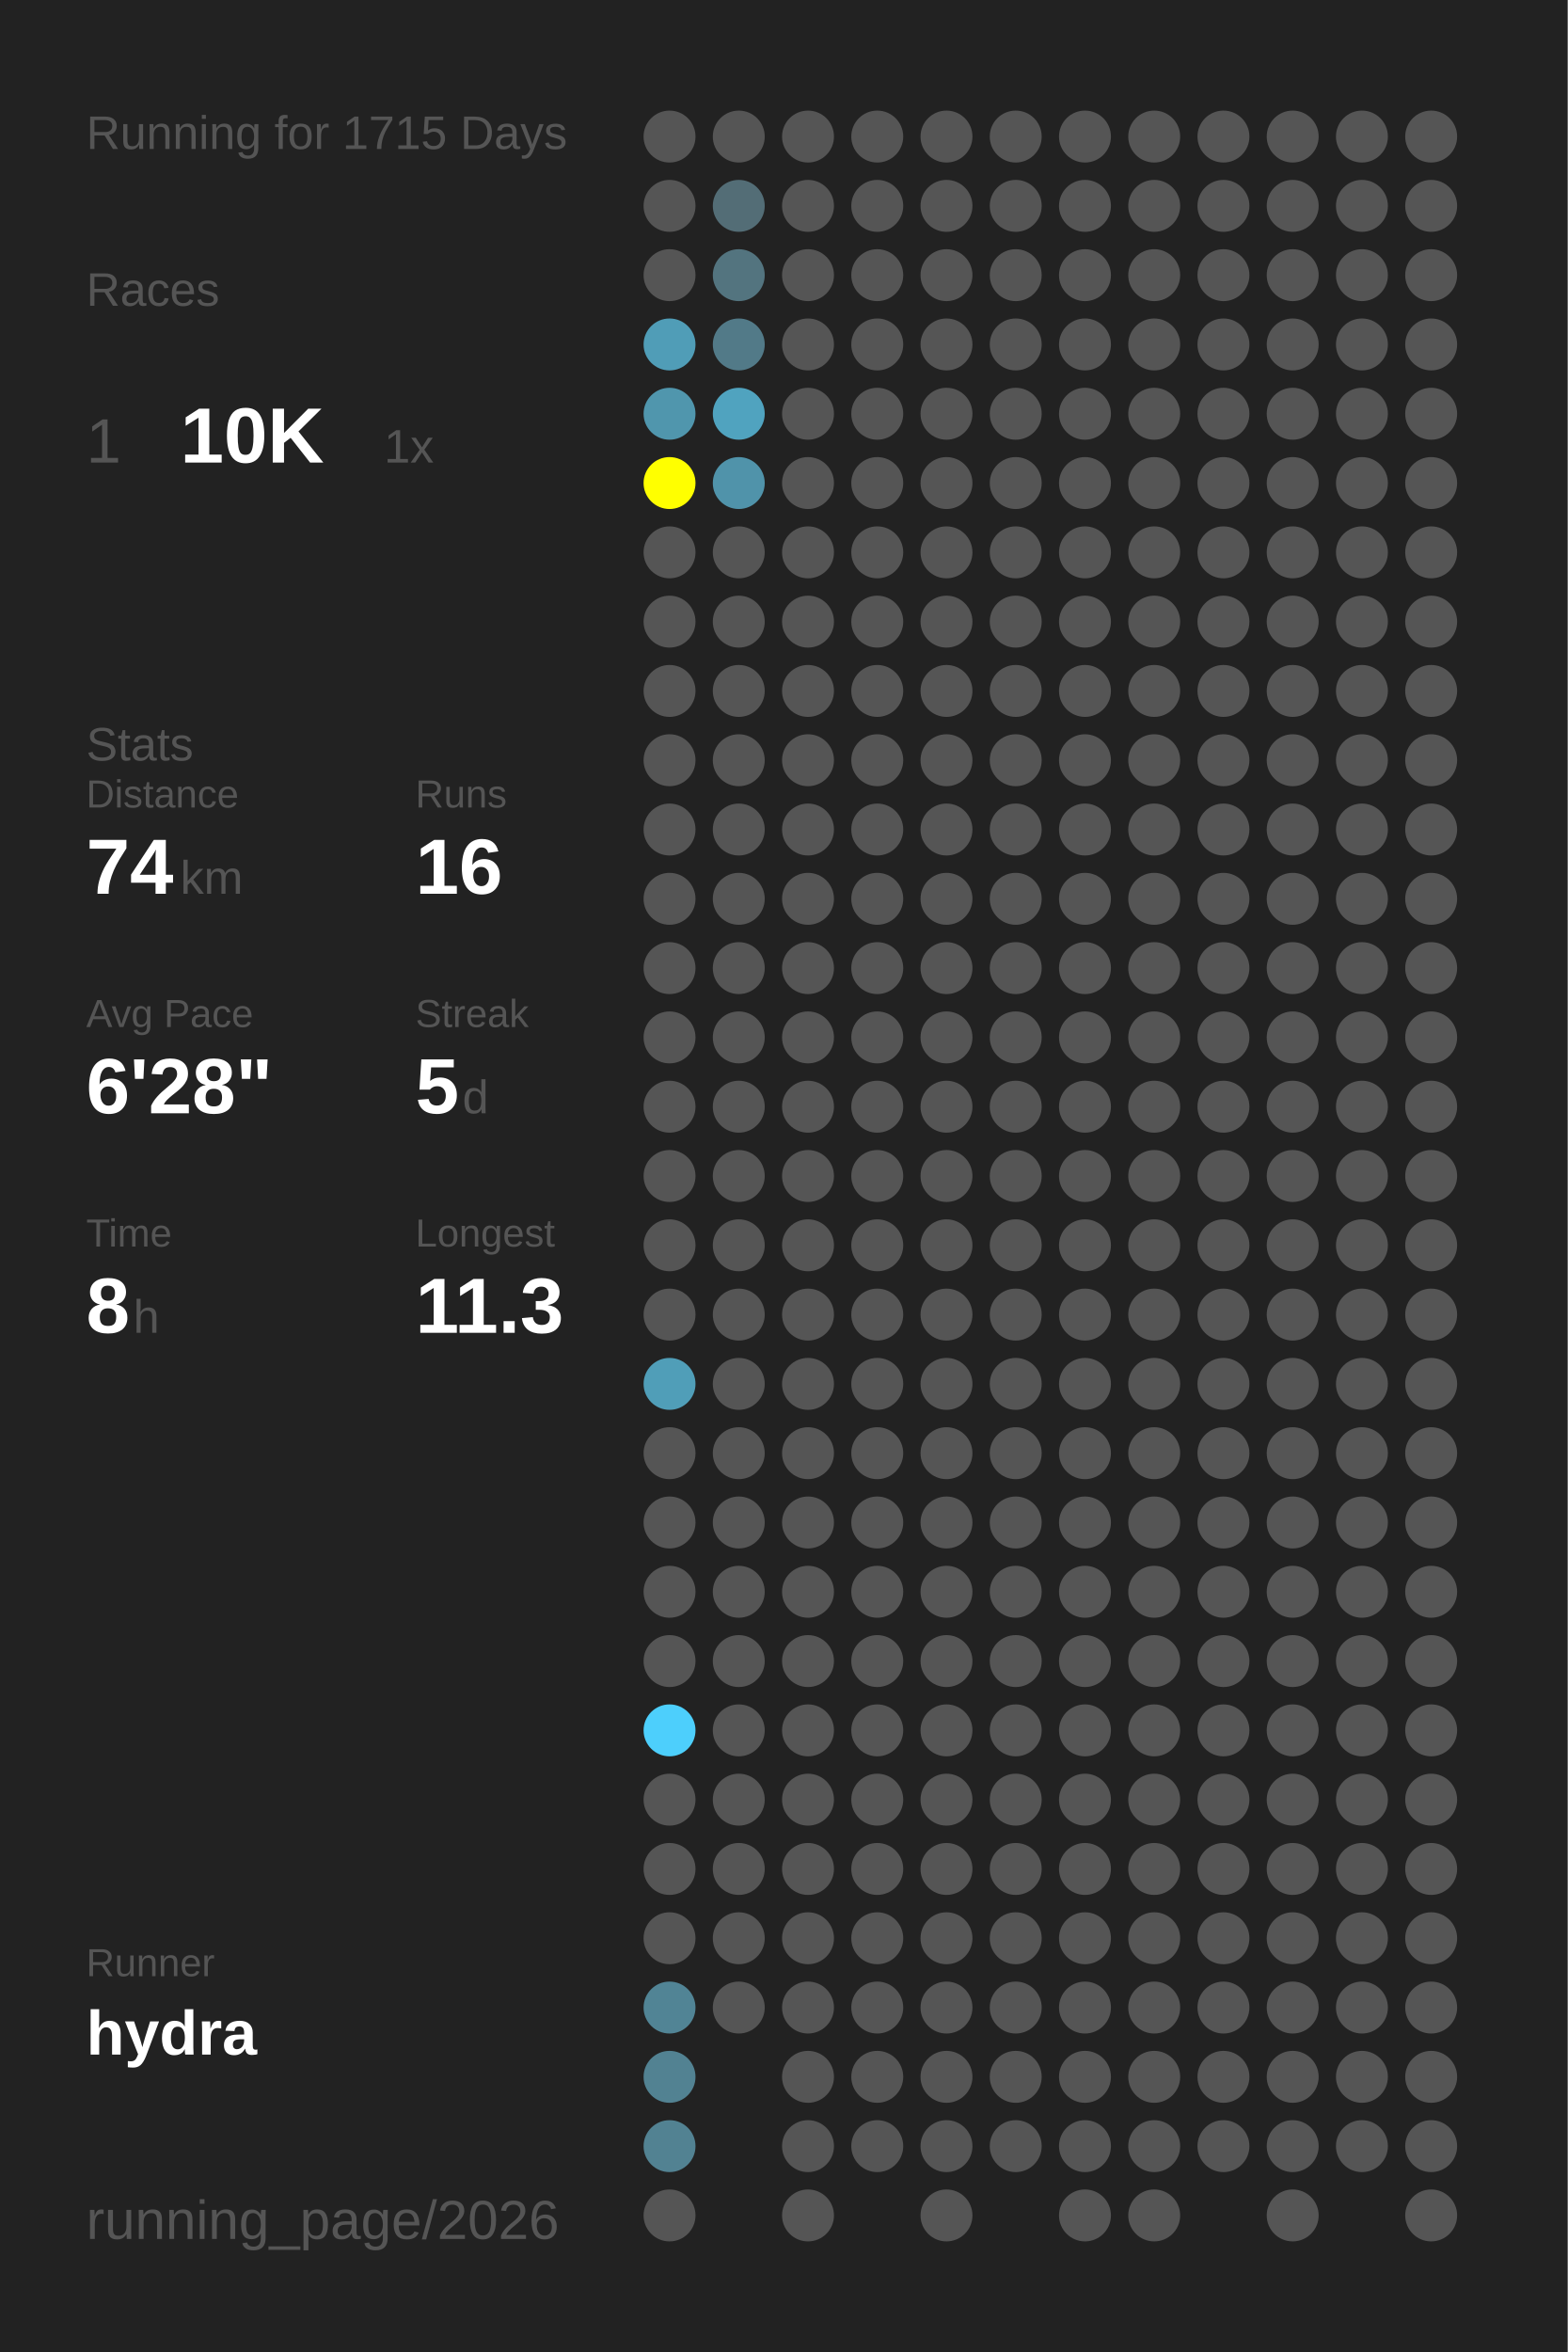
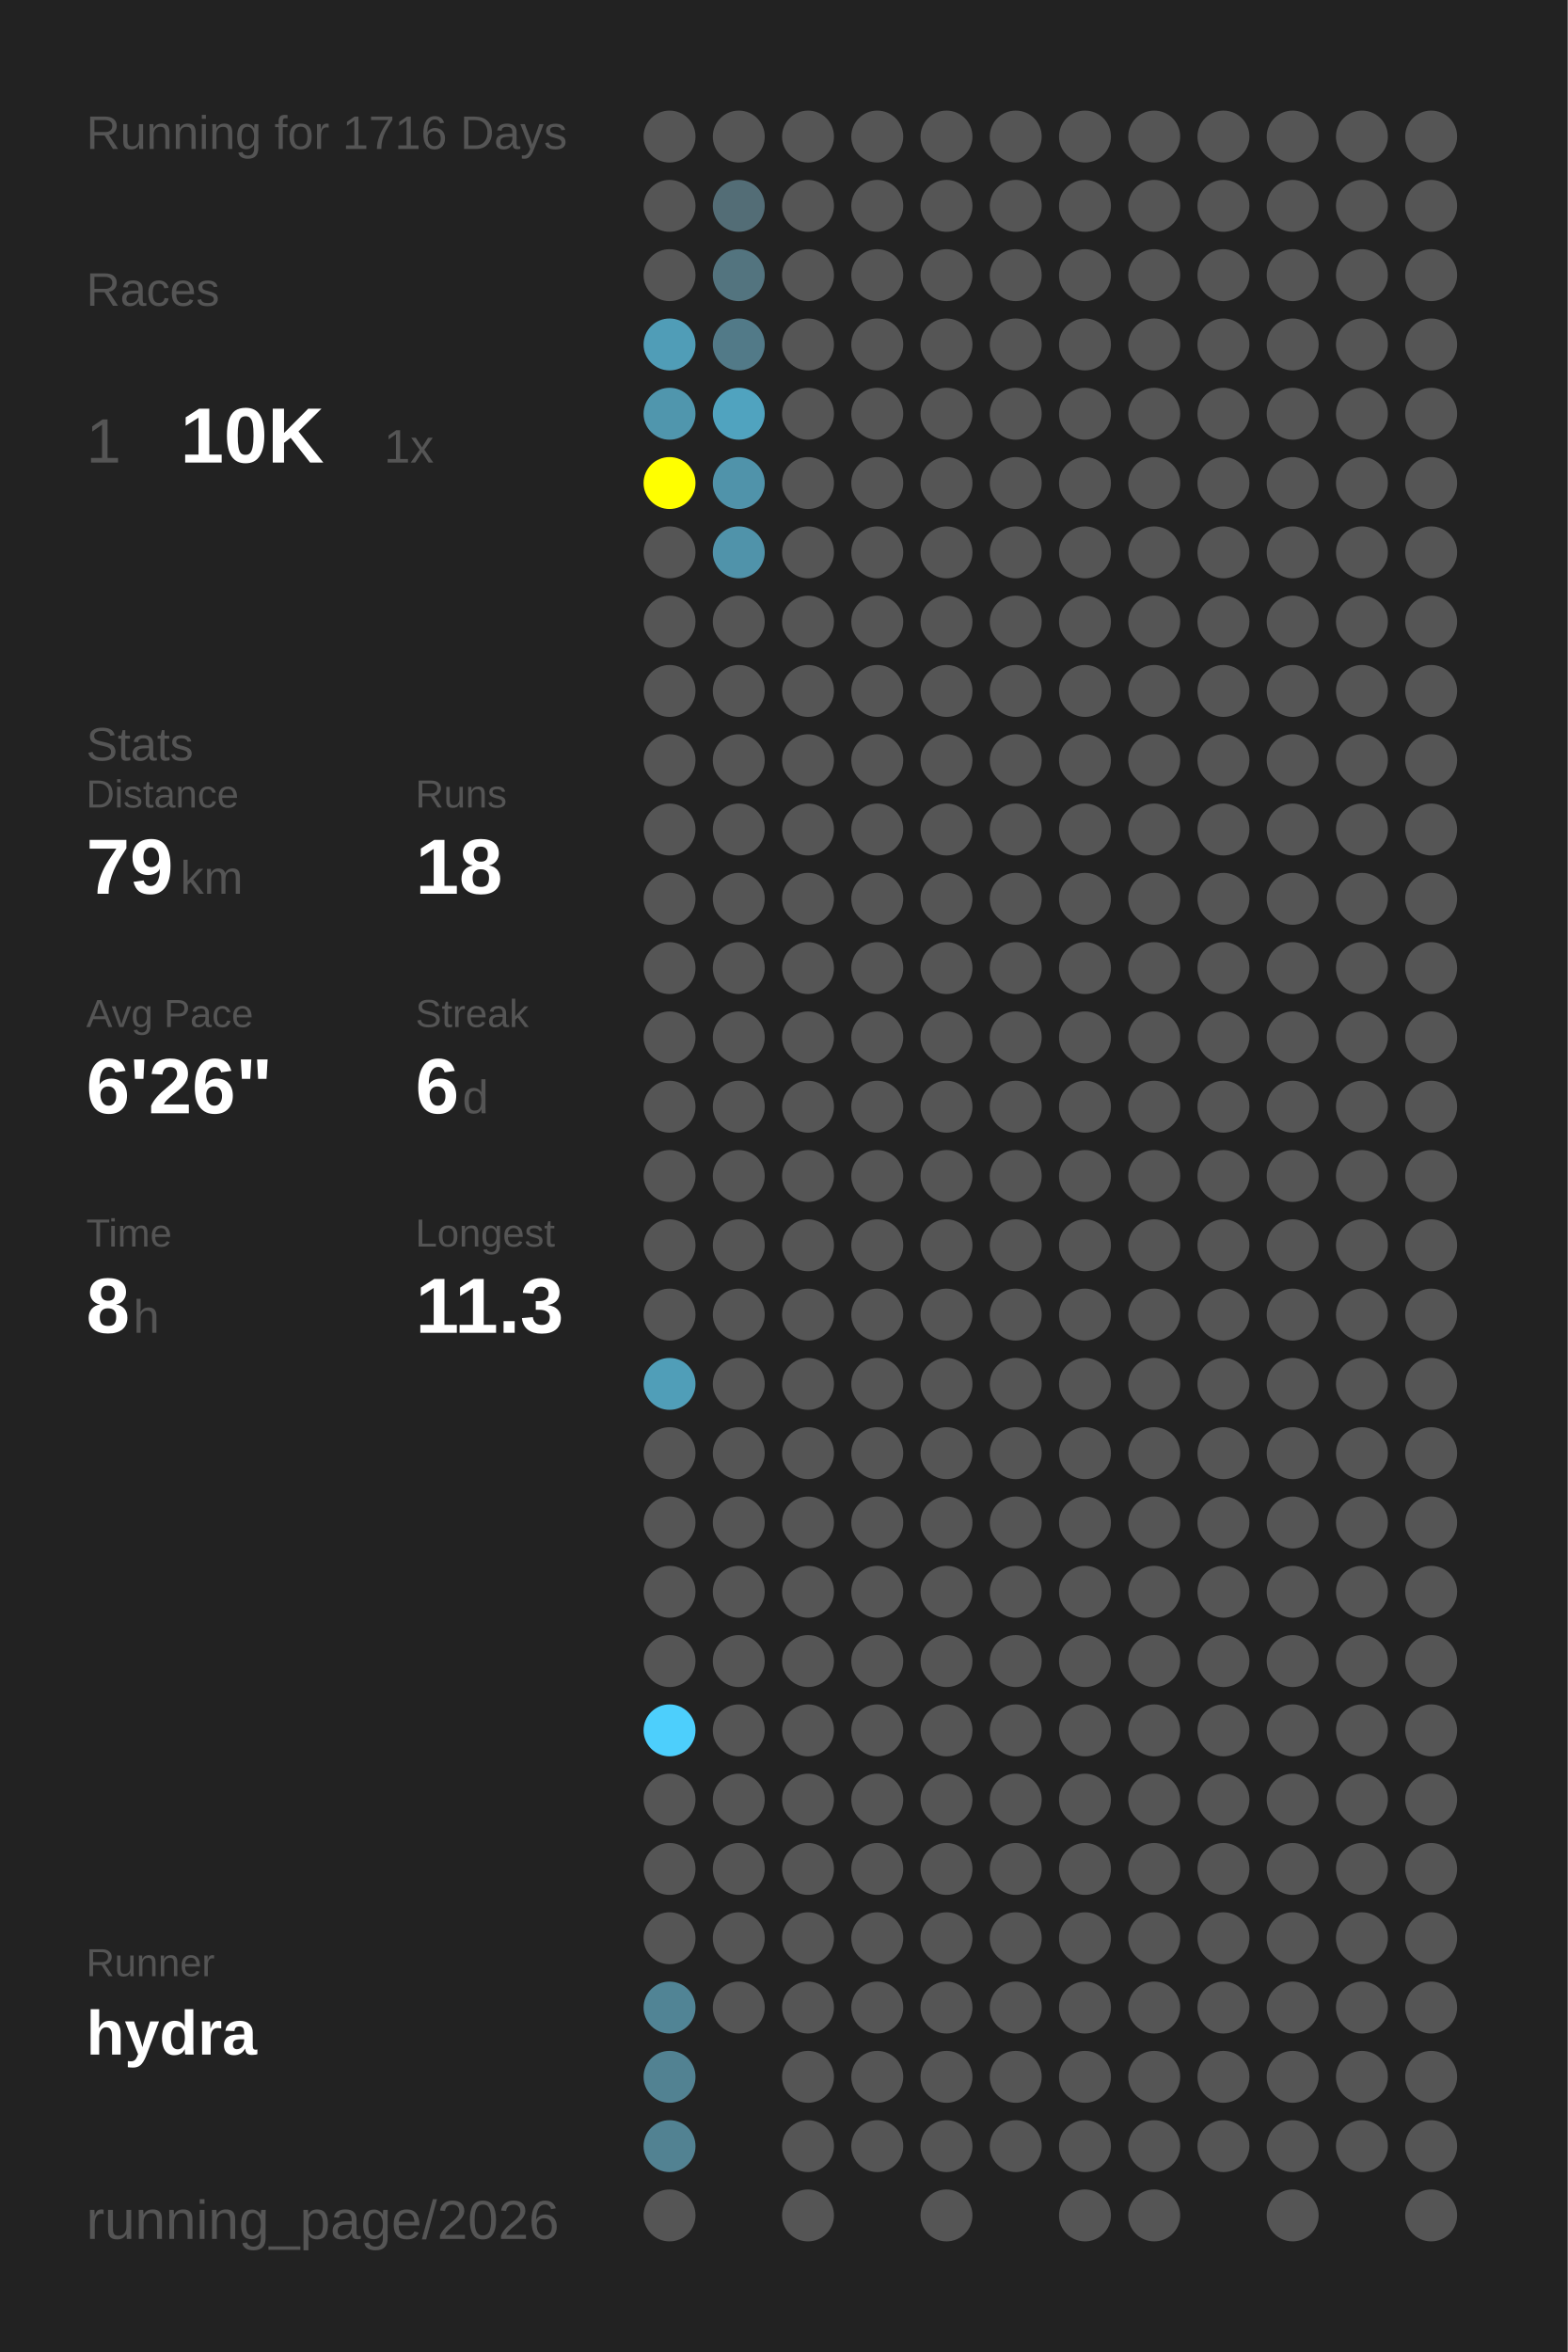
<svg xmlns="http://www.w3.org/2000/svg" baseProfile="full" height="300mm" version="1.1" viewBox="0,0,200,300" width="200mm">
  <defs />
  <rect fill="#222222" height="300" width="200" x="0" y="0" />
-   <text fill="#555555" style="font-size:6px; font-family:Arial;" x="11" y="19">Running for 1715 Days</text>
+   <text fill="#555555" style="font-size:6px; font-family:Arial;" x="11" y="19">Running for 1716 Days</text>
  <text fill="#555555" style="font-size:6px; font-family:Arial;" x="11" y="39">Races</text>
  <text fill="#555555" style="font-size:8px; font-family:Arial;" x="11" y="59">1</text>
  <text fill="#FFFFFF" style="font-size:10px; font-family:Arial; font-weight:bold;" x="23" y="59">10K</text>
  <text fill="#555555" style="font-size:6px; font-family:Arial;" x="49" y="59">1x</text>
  <text fill="#555555" style="font-size:6px; font-family:Arial;" x="11" y="97">Stats</text>
  <text fill="#555555" style="font-size:5px; font-family:Arial;" x="11" y="103">Distance</text>
-   <text fill="#FFFFFF" style="font-size:10px; font-family:Arial; font-weight:bold;" x="11" y="114">74</text>
+   <text fill="#FFFFFF" style="font-size:10px; font-family:Arial; font-weight:bold;" x="11" y="114">79</text>
  <text fill="#555555" style="font-size:6px; font-family:Arial;" x="23" y="114">km</text>
  <text fill="#555555" style="font-size:5px; font-family:Arial;" x="53" y="103">Runs</text>
-   <text fill="#FFFFFF" style="font-size:10px; font-family:Arial; font-weight:bold;" x="53" y="114">16</text>
+   <text fill="#FFFFFF" style="font-size:10px; font-family:Arial; font-weight:bold;" x="53" y="114">18</text>
  <text fill="#555555" style="font-size:5px; font-family:Arial;" x="11" y="131">Avg Pace</text>
-   <text fill="#FFFFFF" style="font-size:10px; font-family:Arial; font-weight:bold;" x="11" y="142">6'28"</text>
+   <text fill="#FFFFFF" style="font-size:10px; font-family:Arial; font-weight:bold;" x="11" y="142">6'26"</text>
  <text fill="#555555" style="font-size:5px; font-family:Arial;" x="53" y="131">Streak</text>
-   <text fill="#FFFFFF" style="font-size:10px; font-family:Arial; font-weight:bold;" x="53" y="142">5</text>
+   <text fill="#FFFFFF" style="font-size:10px; font-family:Arial; font-weight:bold;" x="53" y="142">6</text>
  <text fill="#555555" style="font-size:6px; font-family:Arial;" x="59" y="142">d</text>
  <text fill="#555555" style="font-size:5px; font-family:Arial;" x="11" y="159">Time</text>
  <text fill="#FFFFFF" style="font-size:10px; font-family:Arial; font-weight:bold;" x="11" y="170">8</text>
  <text fill="#555555" style="font-size:6px; font-family:Arial;" x="17" y="170">h</text>
  <text fill="#555555" style="font-size:5px; font-family:Arial;" x="53" y="159">Longest</text>
  <text fill="#FFFFFF" style="font-size:10px; font-family:Arial; font-weight:bold;" x="53" y="170">11.3</text>
  <text fill="#555555" style="font-size:5px; font-family:Arial;" x="11" y="252.065">Runner</text>
  <text fill="#FFFFFF" style="font-size:8px; font-family:Arial; font-weight:bold;" x="11" y="262.065">hydra</text>
  <text fill="#555555" style="font-size:7px; font-family:Arial;" x="11" y="285.581">running_page/2026</text>
  <circle cx="85.417" cy="17.419" fill="#555555" r="3.312" />
  <circle cx="85.417" cy="26.258" fill="#555555" r="3.312" />
  <circle cx="85.417" cy="35.097" fill="#555555" r="3.312" />
  <circle cx="85.417" cy="43.935" fill="#509db7" r="3.312" />
  <circle cx="85.417" cy="52.774" fill="#5096ad" r="3.312" />
  <circle cx="85.417" cy="61.613" fill="#FFFF00" r="3.312" />
  <circle cx="85.417" cy="70.452" fill="#555555" r="3.312" />
  <circle cx="85.417" cy="79.29" fill="#555555" r="3.312" />
  <circle cx="85.417" cy="88.129" fill="#555555" r="3.312" />
  <circle cx="85.417" cy="96.968" fill="#555555" r="3.312" />
  <circle cx="85.417" cy="105.806" fill="#555555" r="3.312" />
  <circle cx="85.417" cy="114.645" fill="#555555" r="3.312" />
  <circle cx="85.417" cy="123.484" fill="#555555" r="3.312" />
  <circle cx="85.417" cy="132.323" fill="#555555" r="3.312" />
  <circle cx="85.417" cy="141.161" fill="#555555" r="3.312" />
  <circle cx="85.417" cy="150" fill="#555555" r="3.312" />
  <circle cx="85.417" cy="158.839" fill="#555555" r="3.312" />
  <circle cx="85.417" cy="167.677" fill="#555555" r="3.312" />
  <circle cx="85.417" cy="176.516" fill="#509eb8" r="3.312" />
  <circle cx="85.417" cy="185.355" fill="#555555" r="3.312" />
  <circle cx="85.417" cy="194.194" fill="#555555" r="3.312" />
  <circle cx="85.417" cy="203.032" fill="#555555" r="3.312" />
  <circle cx="85.417" cy="211.871" fill="#555555" r="3.312" />
  <circle cx="85.417" cy="220.71" fill="#4dcffc" r="3.312" />
  <circle cx="85.417" cy="229.548" fill="#555555" r="3.312" />
  <circle cx="85.417" cy="238.387" fill="#555555" r="3.312" />
  <circle cx="85.417" cy="247.226" fill="#555555" r="3.312" />
  <circle cx="85.417" cy="256.065" fill="#518495" r="3.312" />
  <circle cx="85.417" cy="264.903" fill="#528292" r="3.312" />
  <circle cx="85.417" cy="273.742" fill="#528292" r="3.312" />
  <circle cx="85.417" cy="282.581" fill="#555555" r="3.312" />
  <circle cx="94.25" cy="17.419" fill="#555555" r="3.312" />
  <circle cx="94.25" cy="26.258" fill="#536d76" r="3.312" />
  <circle cx="94.25" cy="35.097" fill="#53747f" r="3.312" />
  <circle cx="94.25" cy="43.935" fill="#527a88" r="3.312" />
  <circle cx="94.25" cy="52.774" fill="#50a3bf" r="3.312" />
  <circle cx="94.25" cy="61.613" fill="#5093aa" r="3.312" />
-   <circle cx="94.25" cy="70.452" fill="#555555" r="3.312" />
+   <circle cx="94.25" cy="70.452" fill="#5093aa" r="3.312" />
  <circle cx="94.25" cy="79.29" fill="#555555" r="3.312" />
  <circle cx="94.25" cy="88.129" fill="#555555" r="3.312" />
  <circle cx="94.25" cy="96.968" fill="#555555" r="3.312" />
  <circle cx="94.25" cy="105.806" fill="#555555" r="3.312" />
  <circle cx="94.25" cy="114.645" fill="#555555" r="3.312" />
  <circle cx="94.25" cy="123.484" fill="#555555" r="3.312" />
  <circle cx="94.25" cy="132.323" fill="#555555" r="3.312" />
  <circle cx="94.25" cy="141.161" fill="#555555" r="3.312" />
  <circle cx="94.25" cy="150" fill="#555555" r="3.312" />
  <circle cx="94.25" cy="158.839" fill="#555555" r="3.312" />
  <circle cx="94.25" cy="167.677" fill="#555555" r="3.312" />
  <circle cx="94.25" cy="176.516" fill="#555555" r="3.312" />
  <circle cx="94.25" cy="185.355" fill="#555555" r="3.312" />
  <circle cx="94.25" cy="194.194" fill="#555555" r="3.312" />
  <circle cx="94.25" cy="203.032" fill="#555555" r="3.312" />
  <circle cx="94.25" cy="211.871" fill="#555555" r="3.312" />
  <circle cx="94.25" cy="220.71" fill="#555555" r="3.312" />
  <circle cx="94.25" cy="229.548" fill="#555555" r="3.312" />
  <circle cx="94.25" cy="238.387" fill="#555555" r="3.312" />
  <circle cx="94.25" cy="247.226" fill="#555555" r="3.312" />
  <circle cx="94.25" cy="256.065" fill="#555555" r="3.312" />
  <circle cx="103.083" cy="17.419" fill="#555555" r="3.312" />
  <circle cx="103.083" cy="26.258" fill="#555555" r="3.312" />
  <circle cx="103.083" cy="35.097" fill="#555555" r="3.312" />
  <circle cx="103.083" cy="43.935" fill="#555555" r="3.312" />
  <circle cx="103.083" cy="52.774" fill="#555555" r="3.312" />
  <circle cx="103.083" cy="61.613" fill="#555555" r="3.312" />
  <circle cx="103.083" cy="70.452" fill="#555555" r="3.312" />
  <circle cx="103.083" cy="79.29" fill="#555555" r="3.312" />
  <circle cx="103.083" cy="88.129" fill="#555555" r="3.312" />
  <circle cx="103.083" cy="96.968" fill="#555555" r="3.312" />
  <circle cx="103.083" cy="105.806" fill="#555555" r="3.312" />
  <circle cx="103.083" cy="114.645" fill="#555555" r="3.312" />
  <circle cx="103.083" cy="123.484" fill="#555555" r="3.312" />
  <circle cx="103.083" cy="132.323" fill="#555555" r="3.312" />
  <circle cx="103.083" cy="141.161" fill="#555555" r="3.312" />
  <circle cx="103.083" cy="150" fill="#555555" r="3.312" />
  <circle cx="103.083" cy="158.839" fill="#555555" r="3.312" />
  <circle cx="103.083" cy="167.677" fill="#555555" r="3.312" />
  <circle cx="103.083" cy="176.516" fill="#555555" r="3.312" />
  <circle cx="103.083" cy="185.355" fill="#555555" r="3.312" />
  <circle cx="103.083" cy="194.194" fill="#555555" r="3.312" />
  <circle cx="103.083" cy="203.032" fill="#555555" r="3.312" />
  <circle cx="103.083" cy="211.871" fill="#555555" r="3.312" />
  <circle cx="103.083" cy="220.71" fill="#555555" r="3.312" />
  <circle cx="103.083" cy="229.548" fill="#555555" r="3.312" />
  <circle cx="103.083" cy="238.387" fill="#555555" r="3.312" />
  <circle cx="103.083" cy="247.226" fill="#555555" r="3.312" />
  <circle cx="103.083" cy="256.065" fill="#555555" r="3.312" />
  <circle cx="103.083" cy="264.903" fill="#555555" r="3.312" />
  <circle cx="103.083" cy="273.742" fill="#555555" r="3.312" />
  <circle cx="103.083" cy="282.581" fill="#555555" r="3.312" />
  <circle cx="111.917" cy="17.419" fill="#555555" r="3.312" />
  <circle cx="111.917" cy="26.258" fill="#555555" r="3.312" />
  <circle cx="111.917" cy="35.097" fill="#555555" r="3.312" />
  <circle cx="111.917" cy="43.935" fill="#555555" r="3.312" />
  <circle cx="111.917" cy="52.774" fill="#555555" r="3.312" />
  <circle cx="111.917" cy="61.613" fill="#555555" r="3.312" />
  <circle cx="111.917" cy="70.452" fill="#555555" r="3.312" />
  <circle cx="111.917" cy="79.29" fill="#555555" r="3.312" />
  <circle cx="111.917" cy="88.129" fill="#555555" r="3.312" />
  <circle cx="111.917" cy="96.968" fill="#555555" r="3.312" />
  <circle cx="111.917" cy="105.806" fill="#555555" r="3.312" />
  <circle cx="111.917" cy="114.645" fill="#555555" r="3.312" />
  <circle cx="111.917" cy="123.484" fill="#555555" r="3.312" />
  <circle cx="111.917" cy="132.323" fill="#555555" r="3.312" />
  <circle cx="111.917" cy="141.161" fill="#555555" r="3.312" />
  <circle cx="111.917" cy="150" fill="#555555" r="3.312" />
  <circle cx="111.917" cy="158.839" fill="#555555" r="3.312" />
  <circle cx="111.917" cy="167.677" fill="#555555" r="3.312" />
  <circle cx="111.917" cy="176.516" fill="#555555" r="3.312" />
  <circle cx="111.917" cy="185.355" fill="#555555" r="3.312" />
  <circle cx="111.917" cy="194.194" fill="#555555" r="3.312" />
  <circle cx="111.917" cy="203.032" fill="#555555" r="3.312" />
  <circle cx="111.917" cy="211.871" fill="#555555" r="3.312" />
  <circle cx="111.917" cy="220.71" fill="#555555" r="3.312" />
  <circle cx="111.917" cy="229.548" fill="#555555" r="3.312" />
  <circle cx="111.917" cy="238.387" fill="#555555" r="3.312" />
  <circle cx="111.917" cy="247.226" fill="#555555" r="3.312" />
  <circle cx="111.917" cy="256.065" fill="#555555" r="3.312" />
  <circle cx="111.917" cy="264.903" fill="#555555" r="3.312" />
  <circle cx="111.917" cy="273.742" fill="#555555" r="3.312" />
  <circle cx="120.75" cy="17.419" fill="#555555" r="3.312" />
  <circle cx="120.75" cy="26.258" fill="#555555" r="3.312" />
  <circle cx="120.75" cy="35.097" fill="#555555" r="3.312" />
  <circle cx="120.75" cy="43.935" fill="#555555" r="3.312" />
  <circle cx="120.75" cy="52.774" fill="#555555" r="3.312" />
  <circle cx="120.75" cy="61.613" fill="#555555" r="3.312" />
  <circle cx="120.75" cy="70.452" fill="#555555" r="3.312" />
  <circle cx="120.75" cy="79.29" fill="#555555" r="3.312" />
  <circle cx="120.75" cy="88.129" fill="#555555" r="3.312" />
  <circle cx="120.75" cy="96.968" fill="#555555" r="3.312" />
  <circle cx="120.75" cy="105.806" fill="#555555" r="3.312" />
  <circle cx="120.75" cy="114.645" fill="#555555" r="3.312" />
  <circle cx="120.75" cy="123.484" fill="#555555" r="3.312" />
  <circle cx="120.75" cy="132.323" fill="#555555" r="3.312" />
  <circle cx="120.75" cy="141.161" fill="#555555" r="3.312" />
  <circle cx="120.75" cy="150" fill="#555555" r="3.312" />
  <circle cx="120.75" cy="158.839" fill="#555555" r="3.312" />
  <circle cx="120.75" cy="167.677" fill="#555555" r="3.312" />
  <circle cx="120.75" cy="176.516" fill="#555555" r="3.312" />
  <circle cx="120.75" cy="185.355" fill="#555555" r="3.312" />
  <circle cx="120.75" cy="194.194" fill="#555555" r="3.312" />
  <circle cx="120.75" cy="203.032" fill="#555555" r="3.312" />
  <circle cx="120.75" cy="211.871" fill="#555555" r="3.312" />
  <circle cx="120.75" cy="220.71" fill="#555555" r="3.312" />
  <circle cx="120.75" cy="229.548" fill="#555555" r="3.312" />
  <circle cx="120.75" cy="238.387" fill="#555555" r="3.312" />
  <circle cx="120.75" cy="247.226" fill="#555555" r="3.312" />
  <circle cx="120.75" cy="256.065" fill="#555555" r="3.312" />
  <circle cx="120.75" cy="264.903" fill="#555555" r="3.312" />
  <circle cx="120.75" cy="273.742" fill="#555555" r="3.312" />
  <circle cx="120.75" cy="282.581" fill="#555555" r="3.312" />
  <circle cx="129.583" cy="17.419" fill="#555555" r="3.312" />
  <circle cx="129.583" cy="26.258" fill="#555555" r="3.312" />
  <circle cx="129.583" cy="35.097" fill="#555555" r="3.312" />
  <circle cx="129.583" cy="43.935" fill="#555555" r="3.312" />
  <circle cx="129.583" cy="52.774" fill="#555555" r="3.312" />
  <circle cx="129.583" cy="61.613" fill="#555555" r="3.312" />
  <circle cx="129.583" cy="70.452" fill="#555555" r="3.312" />
  <circle cx="129.583" cy="79.29" fill="#555555" r="3.312" />
  <circle cx="129.583" cy="88.129" fill="#555555" r="3.312" />
  <circle cx="129.583" cy="96.968" fill="#555555" r="3.312" />
  <circle cx="129.583" cy="105.806" fill="#555555" r="3.312" />
  <circle cx="129.583" cy="114.645" fill="#555555" r="3.312" />
  <circle cx="129.583" cy="123.484" fill="#555555" r="3.312" />
  <circle cx="129.583" cy="132.323" fill="#555555" r="3.312" />
  <circle cx="129.583" cy="141.161" fill="#555555" r="3.312" />
  <circle cx="129.583" cy="150" fill="#555555" r="3.312" />
  <circle cx="129.583" cy="158.839" fill="#555555" r="3.312" />
  <circle cx="129.583" cy="167.677" fill="#555555" r="3.312" />
  <circle cx="129.583" cy="176.516" fill="#555555" r="3.312" />
  <circle cx="129.583" cy="185.355" fill="#555555" r="3.312" />
  <circle cx="129.583" cy="194.194" fill="#555555" r="3.312" />
  <circle cx="129.583" cy="203.032" fill="#555555" r="3.312" />
  <circle cx="129.583" cy="211.871" fill="#555555" r="3.312" />
  <circle cx="129.583" cy="220.71" fill="#555555" r="3.312" />
  <circle cx="129.583" cy="229.548" fill="#555555" r="3.312" />
  <circle cx="129.583" cy="238.387" fill="#555555" r="3.312" />
  <circle cx="129.583" cy="247.226" fill="#555555" r="3.312" />
  <circle cx="129.583" cy="256.065" fill="#555555" r="3.312" />
  <circle cx="129.583" cy="264.903" fill="#555555" r="3.312" />
  <circle cx="129.583" cy="273.742" fill="#555555" r="3.312" />
  <circle cx="138.417" cy="17.419" fill="#555555" r="3.312" />
  <circle cx="138.417" cy="26.258" fill="#555555" r="3.312" />
  <circle cx="138.417" cy="35.097" fill="#555555" r="3.312" />
  <circle cx="138.417" cy="43.935" fill="#555555" r="3.312" />
  <circle cx="138.417" cy="52.774" fill="#555555" r="3.312" />
  <circle cx="138.417" cy="61.613" fill="#555555" r="3.312" />
  <circle cx="138.417" cy="70.452" fill="#555555" r="3.312" />
  <circle cx="138.417" cy="79.29" fill="#555555" r="3.312" />
  <circle cx="138.417" cy="88.129" fill="#555555" r="3.312" />
  <circle cx="138.417" cy="96.968" fill="#555555" r="3.312" />
  <circle cx="138.417" cy="105.806" fill="#555555" r="3.312" />
  <circle cx="138.417" cy="114.645" fill="#555555" r="3.312" />
  <circle cx="138.417" cy="123.484" fill="#555555" r="3.312" />
  <circle cx="138.417" cy="132.323" fill="#555555" r="3.312" />
  <circle cx="138.417" cy="141.161" fill="#555555" r="3.312" />
  <circle cx="138.417" cy="150" fill="#555555" r="3.312" />
  <circle cx="138.417" cy="158.839" fill="#555555" r="3.312" />
  <circle cx="138.417" cy="167.677" fill="#555555" r="3.312" />
  <circle cx="138.417" cy="176.516" fill="#555555" r="3.312" />
  <circle cx="138.417" cy="185.355" fill="#555555" r="3.312" />
  <circle cx="138.417" cy="194.194" fill="#555555" r="3.312" />
  <circle cx="138.417" cy="203.032" fill="#555555" r="3.312" />
  <circle cx="138.417" cy="211.871" fill="#555555" r="3.312" />
  <circle cx="138.417" cy="220.71" fill="#555555" r="3.312" />
  <circle cx="138.417" cy="229.548" fill="#555555" r="3.312" />
  <circle cx="138.417" cy="238.387" fill="#555555" r="3.312" />
  <circle cx="138.417" cy="247.226" fill="#555555" r="3.312" />
  <circle cx="138.417" cy="256.065" fill="#555555" r="3.312" />
  <circle cx="138.417" cy="264.903" fill="#555555" r="3.312" />
  <circle cx="138.417" cy="273.742" fill="#555555" r="3.312" />
  <circle cx="138.417" cy="282.581" fill="#555555" r="3.312" />
  <circle cx="147.25" cy="17.419" fill="#555555" r="3.312" />
  <circle cx="147.25" cy="26.258" fill="#555555" r="3.312" />
  <circle cx="147.25" cy="35.097" fill="#555555" r="3.312" />
  <circle cx="147.25" cy="43.935" fill="#555555" r="3.312" />
  <circle cx="147.25" cy="52.774" fill="#555555" r="3.312" />
  <circle cx="147.25" cy="61.613" fill="#555555" r="3.312" />
  <circle cx="147.25" cy="70.452" fill="#555555" r="3.312" />
  <circle cx="147.25" cy="79.29" fill="#555555" r="3.312" />
  <circle cx="147.25" cy="88.129" fill="#555555" r="3.312" />
  <circle cx="147.25" cy="96.968" fill="#555555" r="3.312" />
  <circle cx="147.25" cy="105.806" fill="#555555" r="3.312" />
  <circle cx="147.25" cy="114.645" fill="#555555" r="3.312" />
  <circle cx="147.25" cy="123.484" fill="#555555" r="3.312" />
  <circle cx="147.25" cy="132.323" fill="#555555" r="3.312" />
  <circle cx="147.25" cy="141.161" fill="#555555" r="3.312" />
  <circle cx="147.25" cy="150" fill="#555555" r="3.312" />
  <circle cx="147.25" cy="158.839" fill="#555555" r="3.312" />
  <circle cx="147.25" cy="167.677" fill="#555555" r="3.312" />
  <circle cx="147.25" cy="176.516" fill="#555555" r="3.312" />
  <circle cx="147.25" cy="185.355" fill="#555555" r="3.312" />
  <circle cx="147.25" cy="194.194" fill="#555555" r="3.312" />
  <circle cx="147.25" cy="203.032" fill="#555555" r="3.312" />
  <circle cx="147.25" cy="211.871" fill="#555555" r="3.312" />
  <circle cx="147.25" cy="220.71" fill="#555555" r="3.312" />
  <circle cx="147.25" cy="229.548" fill="#555555" r="3.312" />
  <circle cx="147.25" cy="238.387" fill="#555555" r="3.312" />
  <circle cx="147.25" cy="247.226" fill="#555555" r="3.312" />
  <circle cx="147.25" cy="256.065" fill="#555555" r="3.312" />
  <circle cx="147.25" cy="264.903" fill="#555555" r="3.312" />
  <circle cx="147.25" cy="273.742" fill="#555555" r="3.312" />
  <circle cx="147.25" cy="282.581" fill="#555555" r="3.312" />
  <circle cx="156.083" cy="17.419" fill="#555555" r="3.312" />
  <circle cx="156.083" cy="26.258" fill="#555555" r="3.312" />
  <circle cx="156.083" cy="35.097" fill="#555555" r="3.312" />
  <circle cx="156.083" cy="43.935" fill="#555555" r="3.312" />
  <circle cx="156.083" cy="52.774" fill="#555555" r="3.312" />
  <circle cx="156.083" cy="61.613" fill="#555555" r="3.312" />
  <circle cx="156.083" cy="70.452" fill="#555555" r="3.312" />
  <circle cx="156.083" cy="79.29" fill="#555555" r="3.312" />
  <circle cx="156.083" cy="88.129" fill="#555555" r="3.312" />
  <circle cx="156.083" cy="96.968" fill="#555555" r="3.312" />
  <circle cx="156.083" cy="105.806" fill="#555555" r="3.312" />
  <circle cx="156.083" cy="114.645" fill="#555555" r="3.312" />
  <circle cx="156.083" cy="123.484" fill="#555555" r="3.312" />
  <circle cx="156.083" cy="132.323" fill="#555555" r="3.312" />
  <circle cx="156.083" cy="141.161" fill="#555555" r="3.312" />
  <circle cx="156.083" cy="150" fill="#555555" r="3.312" />
  <circle cx="156.083" cy="158.839" fill="#555555" r="3.312" />
  <circle cx="156.083" cy="167.677" fill="#555555" r="3.312" />
  <circle cx="156.083" cy="176.516" fill="#555555" r="3.312" />
  <circle cx="156.083" cy="185.355" fill="#555555" r="3.312" />
  <circle cx="156.083" cy="194.194" fill="#555555" r="3.312" />
  <circle cx="156.083" cy="203.032" fill="#555555" r="3.312" />
  <circle cx="156.083" cy="211.871" fill="#555555" r="3.312" />
  <circle cx="156.083" cy="220.71" fill="#555555" r="3.312" />
  <circle cx="156.083" cy="229.548" fill="#555555" r="3.312" />
  <circle cx="156.083" cy="238.387" fill="#555555" r="3.312" />
  <circle cx="156.083" cy="247.226" fill="#555555" r="3.312" />
  <circle cx="156.083" cy="256.065" fill="#555555" r="3.312" />
  <circle cx="156.083" cy="264.903" fill="#555555" r="3.312" />
  <circle cx="156.083" cy="273.742" fill="#555555" r="3.312" />
  <circle cx="164.917" cy="17.419" fill="#555555" r="3.312" />
  <circle cx="164.917" cy="26.258" fill="#555555" r="3.312" />
  <circle cx="164.917" cy="35.097" fill="#555555" r="3.312" />
  <circle cx="164.917" cy="43.935" fill="#555555" r="3.312" />
  <circle cx="164.917" cy="52.774" fill="#555555" r="3.312" />
  <circle cx="164.917" cy="61.613" fill="#555555" r="3.312" />
  <circle cx="164.917" cy="70.452" fill="#555555" r="3.312" />
  <circle cx="164.917" cy="79.29" fill="#555555" r="3.312" />
  <circle cx="164.917" cy="88.129" fill="#555555" r="3.312" />
  <circle cx="164.917" cy="96.968" fill="#555555" r="3.312" />
  <circle cx="164.917" cy="105.806" fill="#555555" r="3.312" />
  <circle cx="164.917" cy="114.645" fill="#555555" r="3.312" />
  <circle cx="164.917" cy="123.484" fill="#555555" r="3.312" />
  <circle cx="164.917" cy="132.323" fill="#555555" r="3.312" />
  <circle cx="164.917" cy="141.161" fill="#555555" r="3.312" />
  <circle cx="164.917" cy="150" fill="#555555" r="3.312" />
  <circle cx="164.917" cy="158.839" fill="#555555" r="3.312" />
  <circle cx="164.917" cy="167.677" fill="#555555" r="3.312" />
  <circle cx="164.917" cy="176.516" fill="#555555" r="3.312" />
  <circle cx="164.917" cy="185.355" fill="#555555" r="3.312" />
  <circle cx="164.917" cy="194.194" fill="#555555" r="3.312" />
  <circle cx="164.917" cy="203.032" fill="#555555" r="3.312" />
  <circle cx="164.917" cy="211.871" fill="#555555" r="3.312" />
  <circle cx="164.917" cy="220.71" fill="#555555" r="3.312" />
  <circle cx="164.917" cy="229.548" fill="#555555" r="3.312" />
  <circle cx="164.917" cy="238.387" fill="#555555" r="3.312" />
  <circle cx="164.917" cy="247.226" fill="#555555" r="3.312" />
  <circle cx="164.917" cy="256.065" fill="#555555" r="3.312" />
  <circle cx="164.917" cy="264.903" fill="#555555" r="3.312" />
  <circle cx="164.917" cy="273.742" fill="#555555" r="3.312" />
  <circle cx="164.917" cy="282.581" fill="#555555" r="3.312" />
  <circle cx="173.75" cy="17.419" fill="#555555" r="3.312" />
  <circle cx="173.75" cy="26.258" fill="#555555" r="3.312" />
  <circle cx="173.75" cy="35.097" fill="#555555" r="3.312" />
  <circle cx="173.75" cy="43.935" fill="#555555" r="3.312" />
  <circle cx="173.75" cy="52.774" fill="#555555" r="3.312" />
  <circle cx="173.75" cy="61.613" fill="#555555" r="3.312" />
  <circle cx="173.75" cy="70.452" fill="#555555" r="3.312" />
  <circle cx="173.75" cy="79.29" fill="#555555" r="3.312" />
  <circle cx="173.75" cy="88.129" fill="#555555" r="3.312" />
  <circle cx="173.75" cy="96.968" fill="#555555" r="3.312" />
  <circle cx="173.75" cy="105.806" fill="#555555" r="3.312" />
  <circle cx="173.75" cy="114.645" fill="#555555" r="3.312" />
  <circle cx="173.75" cy="123.484" fill="#555555" r="3.312" />
  <circle cx="173.75" cy="132.323" fill="#555555" r="3.312" />
  <circle cx="173.75" cy="141.161" fill="#555555" r="3.312" />
  <circle cx="173.75" cy="150" fill="#555555" r="3.312" />
  <circle cx="173.75" cy="158.839" fill="#555555" r="3.312" />
  <circle cx="173.75" cy="167.677" fill="#555555" r="3.312" />
  <circle cx="173.75" cy="176.516" fill="#555555" r="3.312" />
  <circle cx="173.75" cy="185.355" fill="#555555" r="3.312" />
  <circle cx="173.75" cy="194.194" fill="#555555" r="3.312" />
  <circle cx="173.75" cy="203.032" fill="#555555" r="3.312" />
  <circle cx="173.75" cy="211.871" fill="#555555" r="3.312" />
  <circle cx="173.75" cy="220.71" fill="#555555" r="3.312" />
  <circle cx="173.75" cy="229.548" fill="#555555" r="3.312" />
  <circle cx="173.75" cy="238.387" fill="#555555" r="3.312" />
  <circle cx="173.75" cy="247.226" fill="#555555" r="3.312" />
  <circle cx="173.75" cy="256.065" fill="#555555" r="3.312" />
  <circle cx="173.75" cy="264.903" fill="#555555" r="3.312" />
  <circle cx="173.75" cy="273.742" fill="#555555" r="3.312" />
  <circle cx="182.583" cy="17.419" fill="#555555" r="3.312" />
  <circle cx="182.583" cy="26.258" fill="#555555" r="3.312" />
  <circle cx="182.583" cy="35.097" fill="#555555" r="3.312" />
  <circle cx="182.583" cy="43.935" fill="#555555" r="3.312" />
  <circle cx="182.583" cy="52.774" fill="#555555" r="3.312" />
  <circle cx="182.583" cy="61.613" fill="#555555" r="3.312" />
  <circle cx="182.583" cy="70.452" fill="#555555" r="3.312" />
  <circle cx="182.583" cy="79.29" fill="#555555" r="3.312" />
  <circle cx="182.583" cy="88.129" fill="#555555" r="3.312" />
  <circle cx="182.583" cy="96.968" fill="#555555" r="3.312" />
  <circle cx="182.583" cy="105.806" fill="#555555" r="3.312" />
  <circle cx="182.583" cy="114.645" fill="#555555" r="3.312" />
  <circle cx="182.583" cy="123.484" fill="#555555" r="3.312" />
  <circle cx="182.583" cy="132.323" fill="#555555" r="3.312" />
  <circle cx="182.583" cy="141.161" fill="#555555" r="3.312" />
  <circle cx="182.583" cy="150" fill="#555555" r="3.312" />
  <circle cx="182.583" cy="158.839" fill="#555555" r="3.312" />
  <circle cx="182.583" cy="167.677" fill="#555555" r="3.312" />
  <circle cx="182.583" cy="176.516" fill="#555555" r="3.312" />
  <circle cx="182.583" cy="185.355" fill="#555555" r="3.312" />
  <circle cx="182.583" cy="194.194" fill="#555555" r="3.312" />
  <circle cx="182.583" cy="203.032" fill="#555555" r="3.312" />
  <circle cx="182.583" cy="211.871" fill="#555555" r="3.312" />
  <circle cx="182.583" cy="220.71" fill="#555555" r="3.312" />
  <circle cx="182.583" cy="229.548" fill="#555555" r="3.312" />
  <circle cx="182.583" cy="238.387" fill="#555555" r="3.312" />
  <circle cx="182.583" cy="247.226" fill="#555555" r="3.312" />
  <circle cx="182.583" cy="256.065" fill="#555555" r="3.312" />
  <circle cx="182.583" cy="264.903" fill="#555555" r="3.312" />
  <circle cx="182.583" cy="273.742" fill="#555555" r="3.312" />
  <circle cx="182.583" cy="282.581" fill="#555555" r="3.312" />
</svg>
